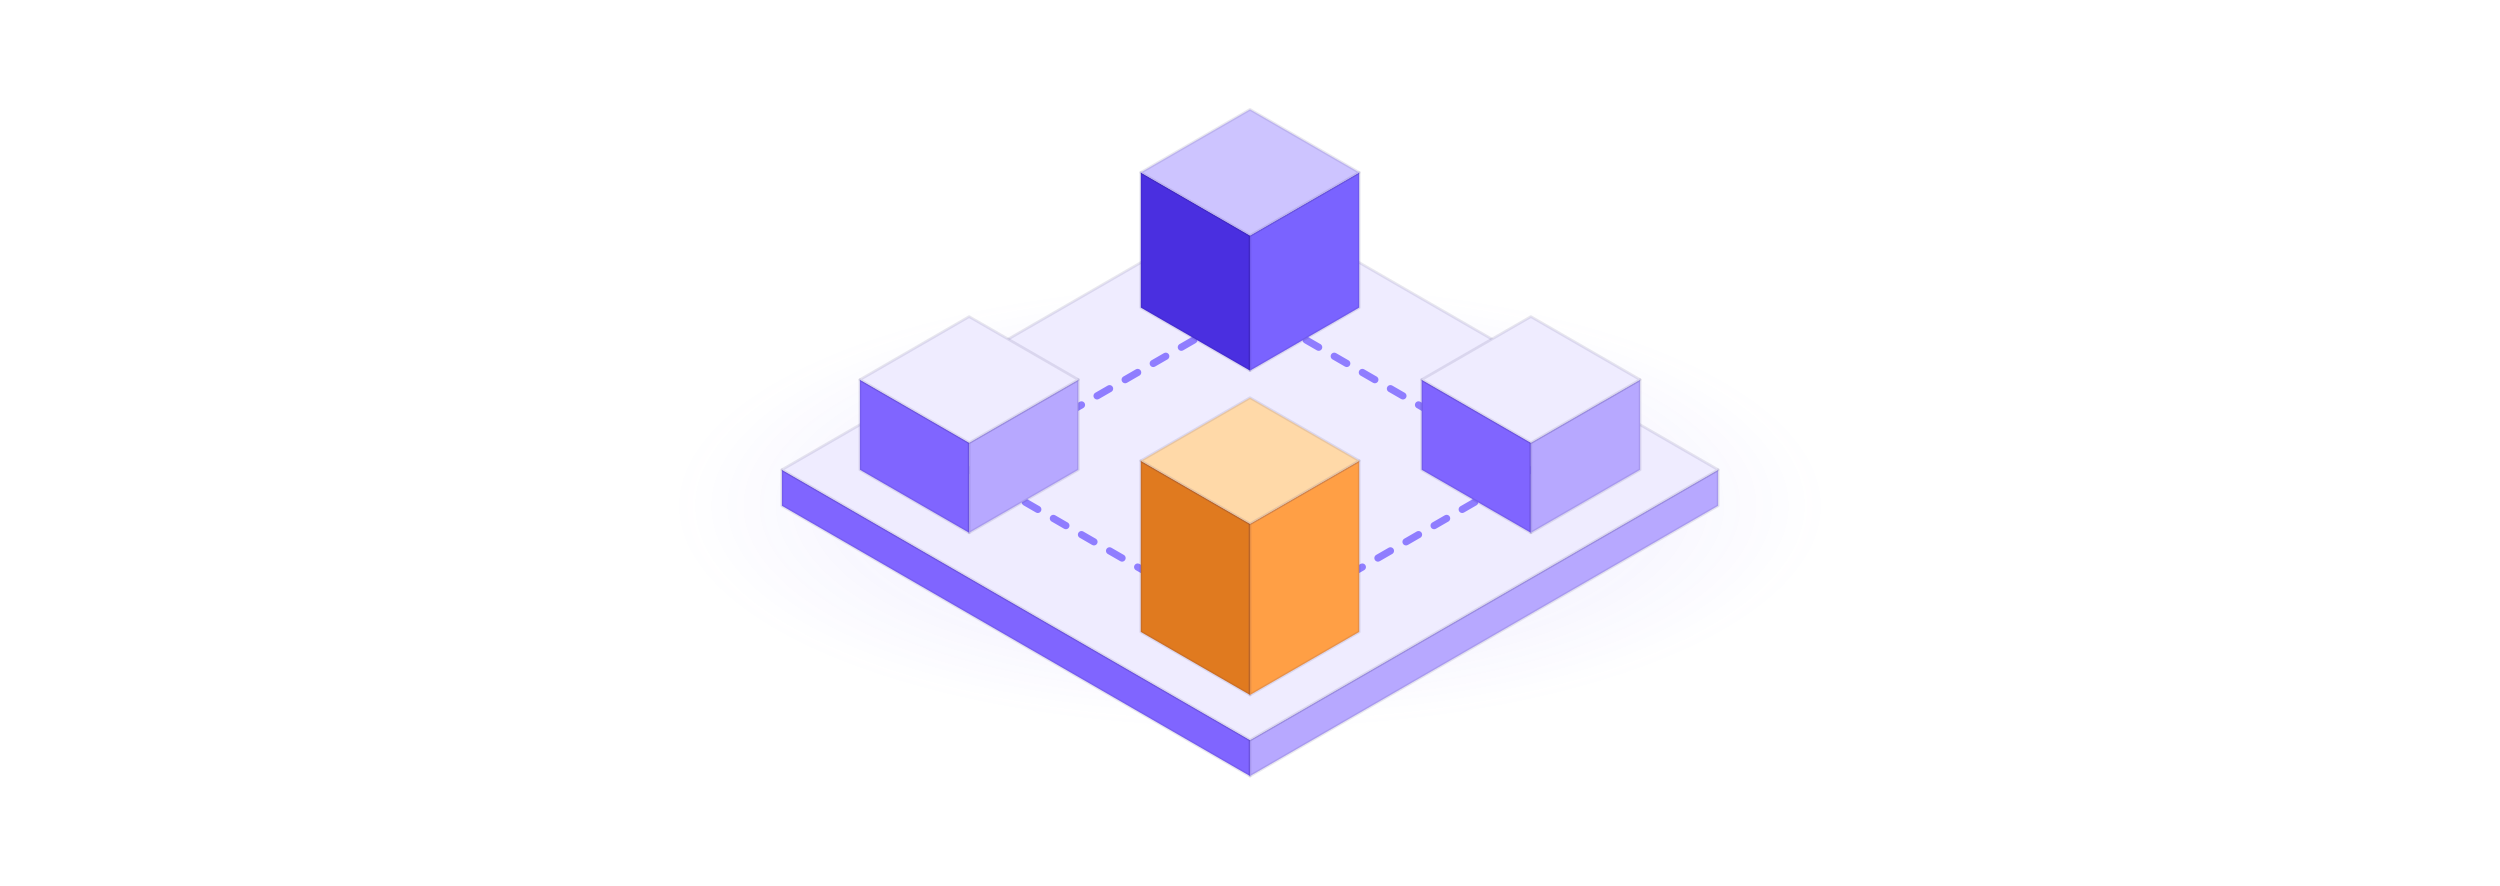
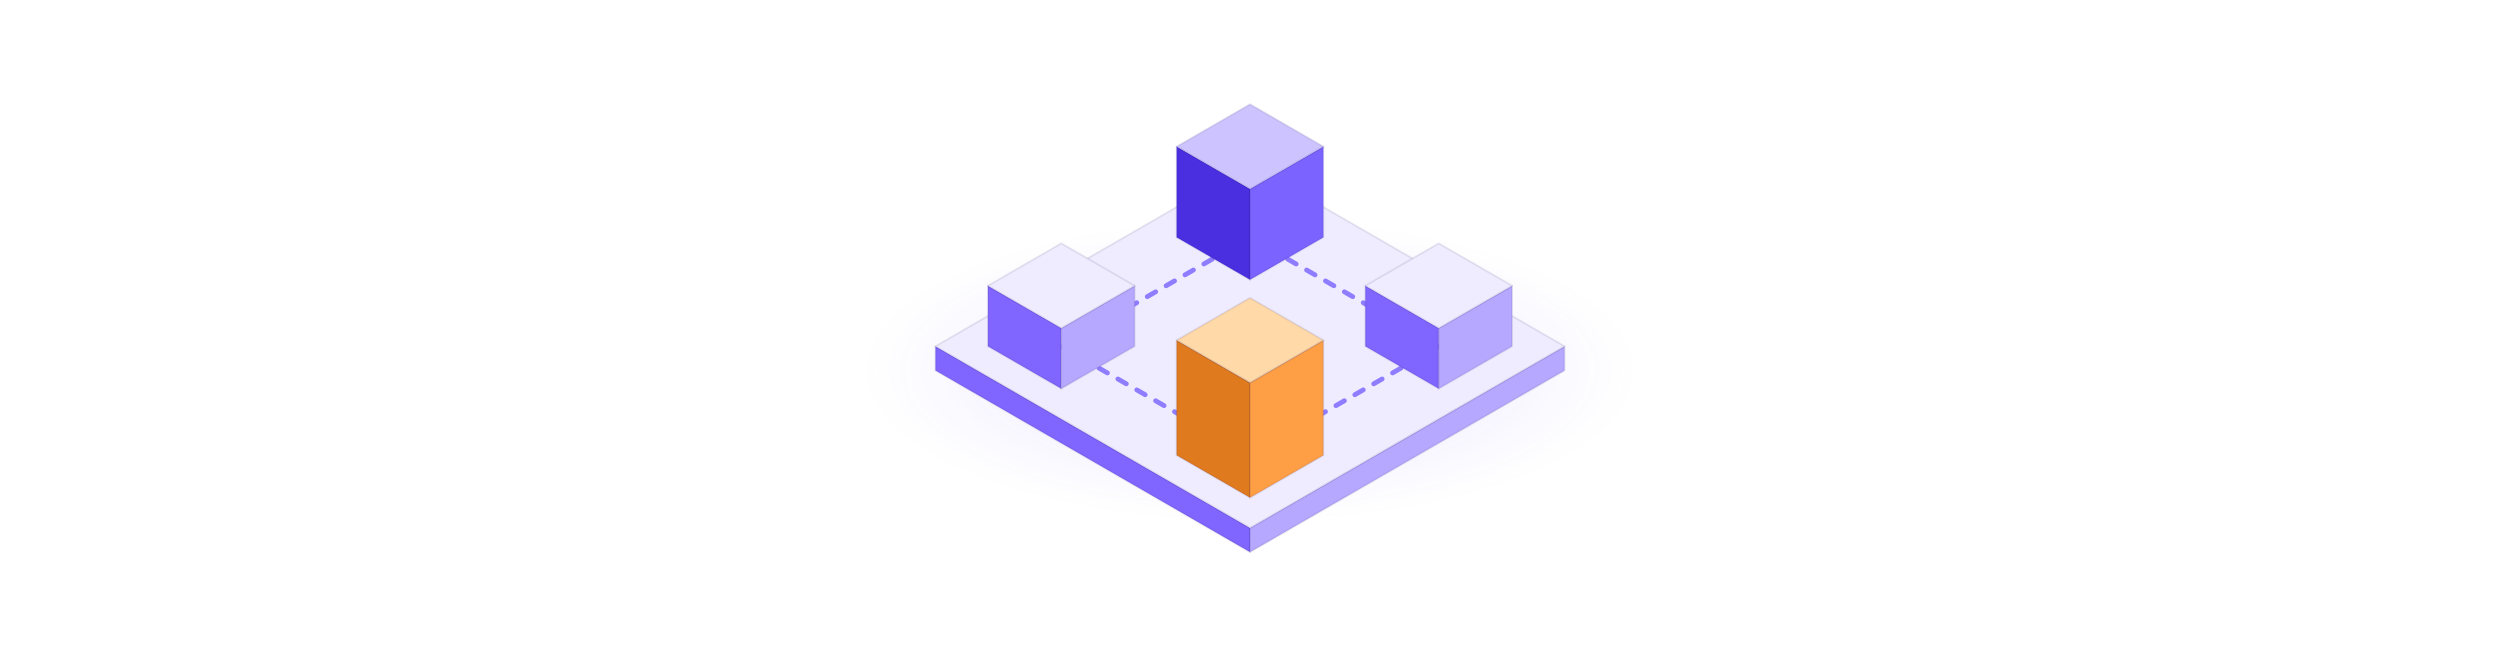
- <svg xmlns="http://www.w3.org/2000/svg" viewBox="0 0 480 170" width="480" height="170" role="img" aria-label="Objects wired together">
+ <svg xmlns="http://www.w3.org/2000/svg" viewBox="0 0 480 126" width="480" height="126" role="img" aria-label="Objects wired together">
  <defs>
    <radialGradient id="glow" cx="50%" cy="50%" r="50%">
      <stop offset="0%" stop-color="#533afd" stop-opacity="0.28" />
      <stop offset="100%" stop-color="#533afd" stop-opacity="0" />
    </radialGradient>
  </defs>
-   <g transform="translate(240.00,45.22) scale(0.6919)">
+   <g transform="translate(240.00,36.27) scale(0.4649)">
    <ellipse cx="0.00" cy="75.00" rx="160.00" ry="62.00" fill="url(#glow)" opacity="0.5" />
    <polygon points="-129.90,65.00 0.00,140.00 0.00,150.00 -129.90,75.00" fill="#8065ff" stroke="rgba(28,16,80,0.10)" stroke-width="0.75" stroke-linejoin="round" />
    <polygon points="129.90,65.00 0.00,140.00 0.00,150.00 129.90,75.00" fill="#b7a8ff" stroke="rgba(28,16,80,0.10)" stroke-width="0.75" stroke-linejoin="round" />
    <polygon points="0.00,-10.00 129.90,65.00 0.00,140.00 -129.90,65.00" fill="#efecff" stroke="rgba(28,16,80,0.10)" stroke-width="0.75" stroke-linejoin="round" />
    <path d="M0.00,20.00 L77.94,65.00" stroke="#8f7dff" stroke-width="2" stroke-linecap="round" fill="none" opacity="1.0" stroke-dasharray="4 5" />
    <path d="M0.00,20.00 L-77.94,65.00" stroke="#8f7dff" stroke-width="2" stroke-linecap="round" fill="none" opacity="1.0" stroke-dasharray="4 5" />
    <path d="M77.94,65.00 L0.00,110.00" stroke="#8f7dff" stroke-width="2" stroke-linecap="round" fill="none" opacity="1.0" stroke-dasharray="4 5" />
    <path d="M-77.94,65.00 L0.00,110.00" stroke="#8f7dff" stroke-width="2" stroke-linecap="round" fill="none" opacity="1.0" stroke-dasharray="4 5" />
    <polygon points="-30.31,-17.50 0.00,0.00 0.00,37.50 -30.31,20.00" fill="#4a2fe0" stroke="rgba(28,16,80,0.10)" stroke-width="0.75" stroke-linejoin="round" />
    <polygon points="30.31,-17.50 0.00,0.00 0.00,37.50 30.31,20.00" fill="#7a63ff" stroke="rgba(28,16,80,0.10)" stroke-width="0.75" stroke-linejoin="round" />
    <polygon points="0.00,-35.00 30.31,-17.50 0.00,0.00 -30.31,-17.50" fill="#cdc4ff" stroke="rgba(28,16,80,0.10)" stroke-width="0.75" stroke-linejoin="round" />
    <polygon points="47.63,40.00 77.94,57.50 77.94,82.50 47.63,65.00" fill="#8065ff" stroke="rgba(28,16,80,0.10)" stroke-width="0.75" stroke-linejoin="round" />
    <polygon points="108.25,40.00 77.94,57.50 77.94,82.50 108.25,65.00" fill="#b7a8ff" stroke="rgba(28,16,80,0.10)" stroke-width="0.75" stroke-linejoin="round" />
    <polygon points="77.94,22.50 108.25,40.00 77.94,57.50 47.63,40.00" fill="#efecff" stroke="rgba(28,16,80,0.10)" stroke-width="0.75" stroke-linejoin="round" />
    <polygon points="-108.25,40.00 -77.94,57.50 -77.94,82.50 -108.25,65.00" fill="#8065ff" stroke="rgba(28,16,80,0.10)" stroke-width="0.75" stroke-linejoin="round" />
    <polygon points="-47.63,40.00 -77.94,57.50 -77.94,82.50 -47.63,65.00" fill="#b7a8ff" stroke="rgba(28,16,80,0.10)" stroke-width="0.75" stroke-linejoin="round" />
    <polygon points="-77.94,22.50 -47.63,40.00 -77.94,57.50 -108.25,40.00" fill="#efecff" stroke="rgba(28,16,80,0.10)" stroke-width="0.75" stroke-linejoin="round" />
    <polygon points="-30.31,62.50 0.00,80.00 0.00,127.50 -30.31,110.00" fill="#e07a1f" stroke="rgba(28,16,80,0.10)" stroke-width="0.75" stroke-linejoin="round" />
    <polygon points="30.31,62.50 0.00,80.00 0.00,127.50 30.31,110.00" fill="#ff9f45" stroke="rgba(28,16,80,0.10)" stroke-width="0.75" stroke-linejoin="round" />
    <polygon points="0.00,45.00 30.31,62.50 0.00,80.00 -30.31,62.50" fill="#ffd9a8" stroke="rgba(28,16,80,0.10)" stroke-width="0.75" stroke-linejoin="round" />
  </g>
</svg>
